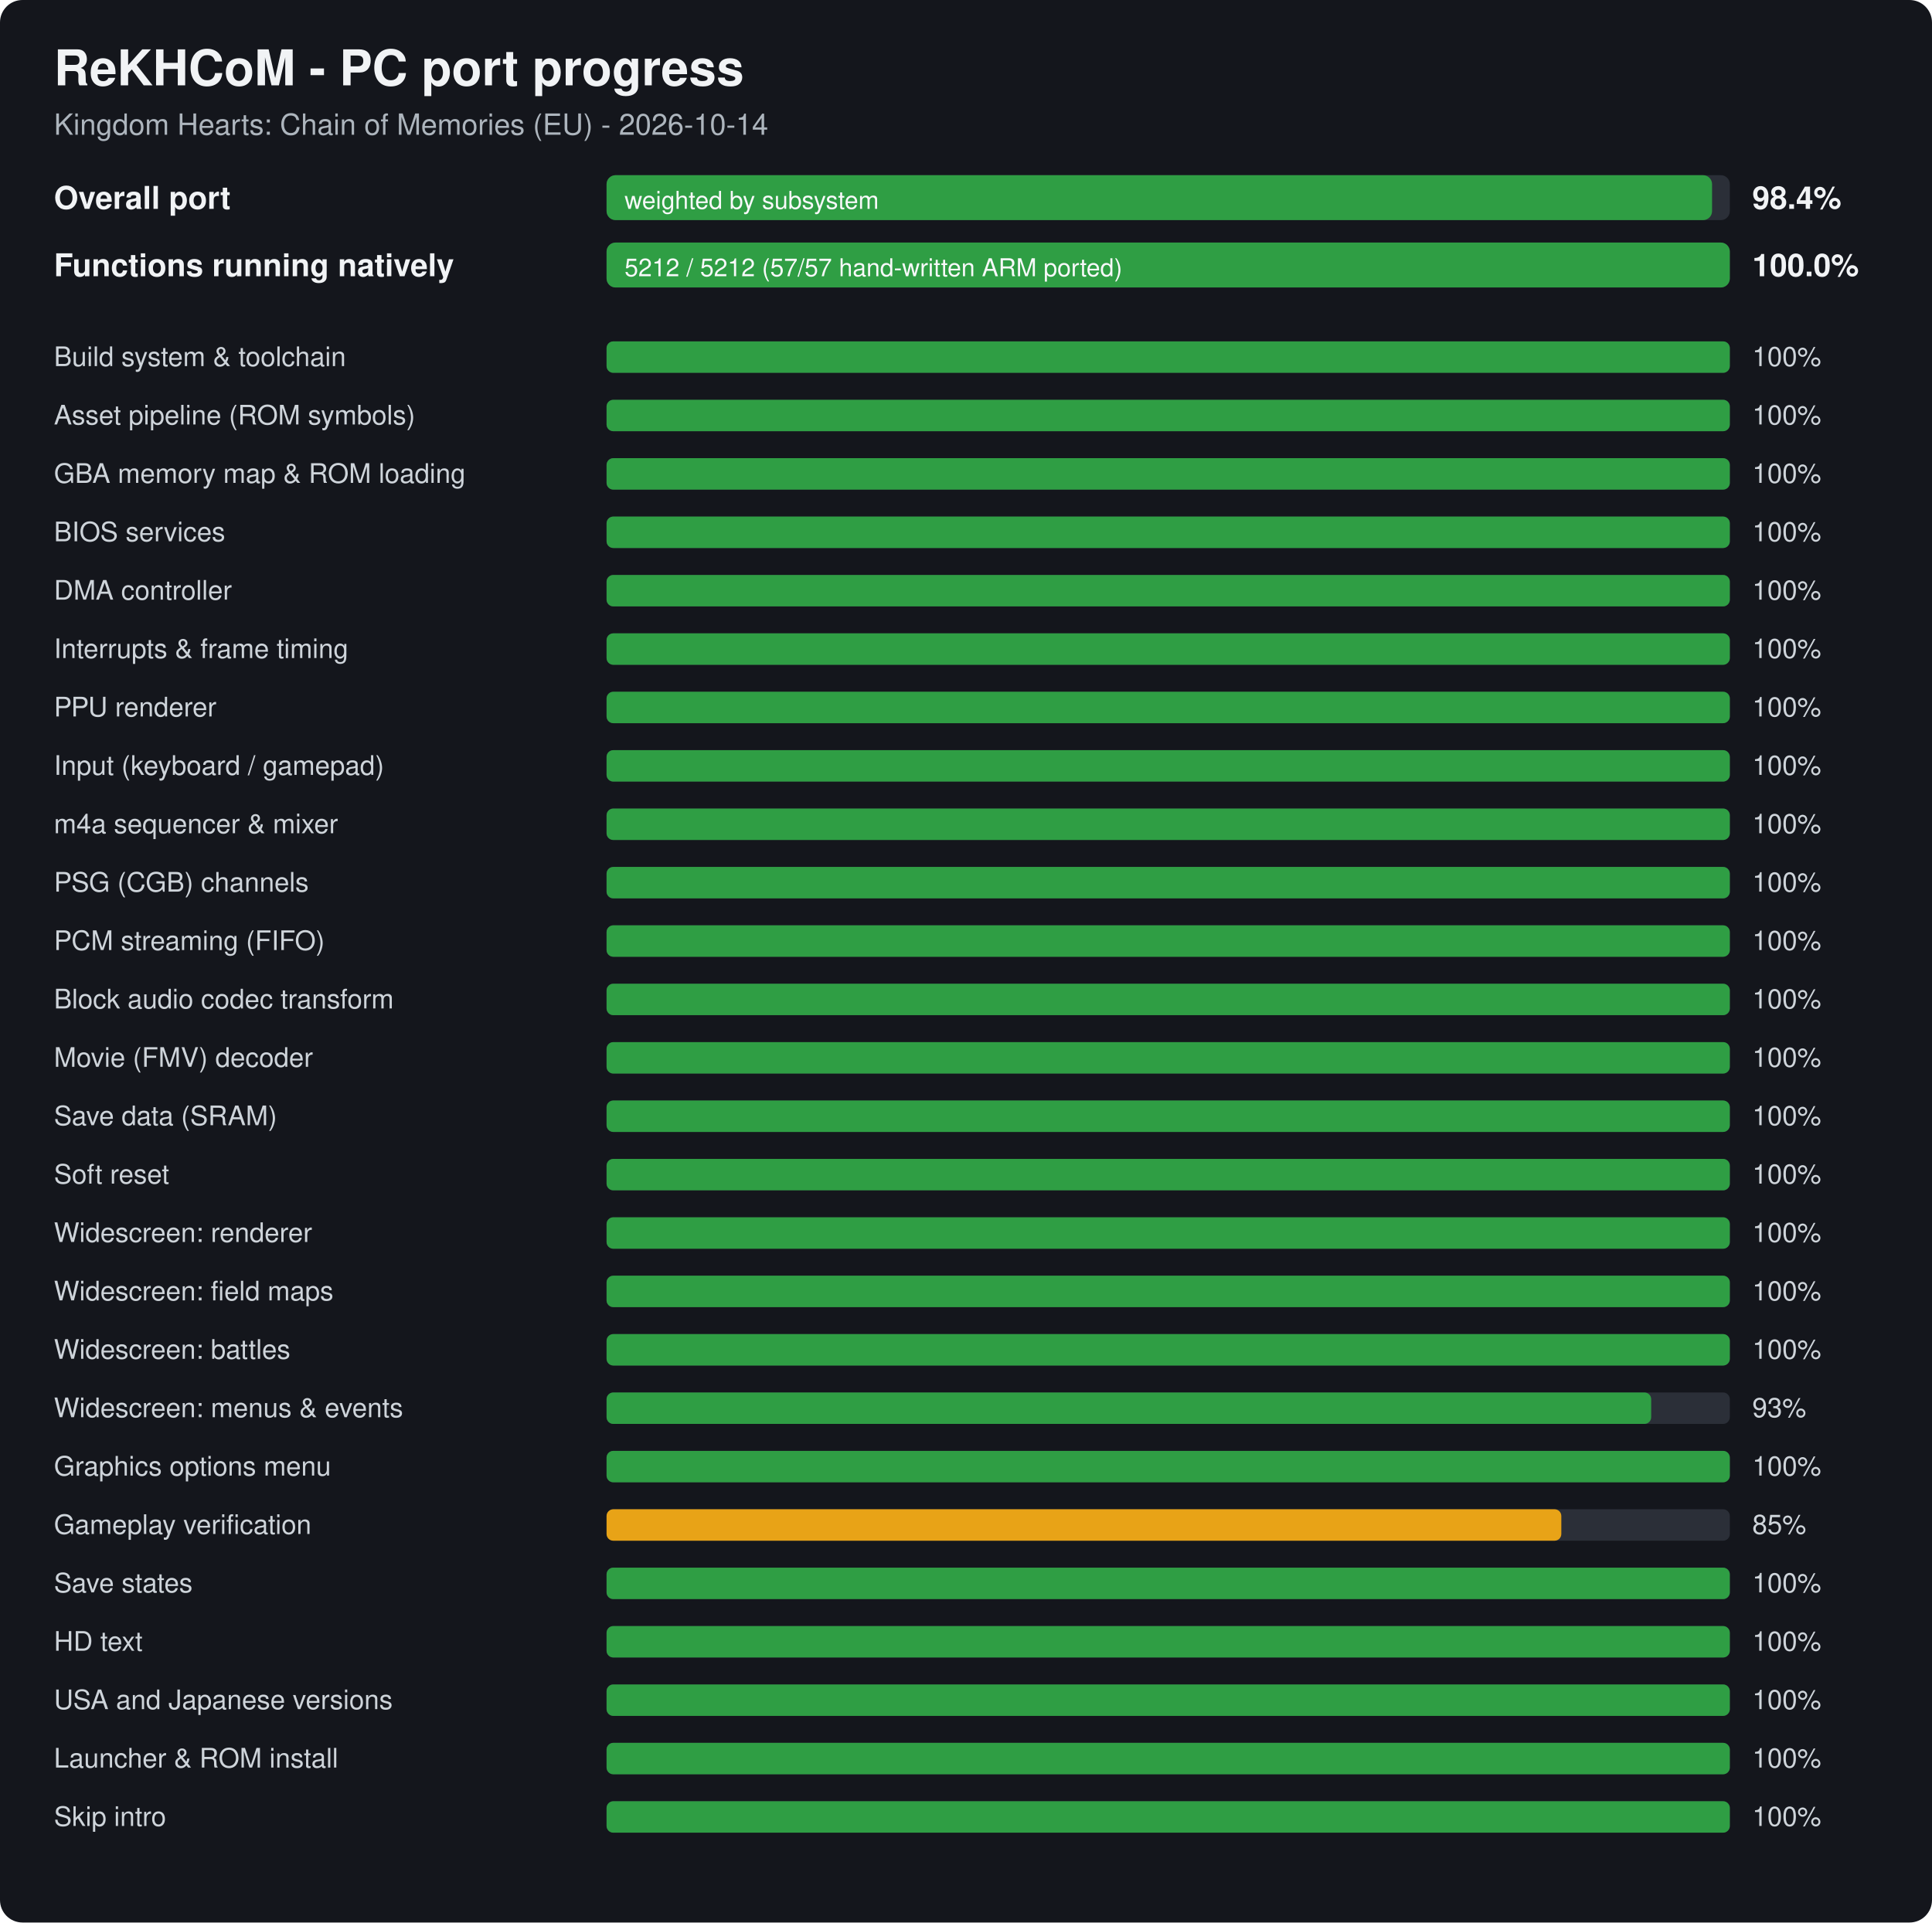
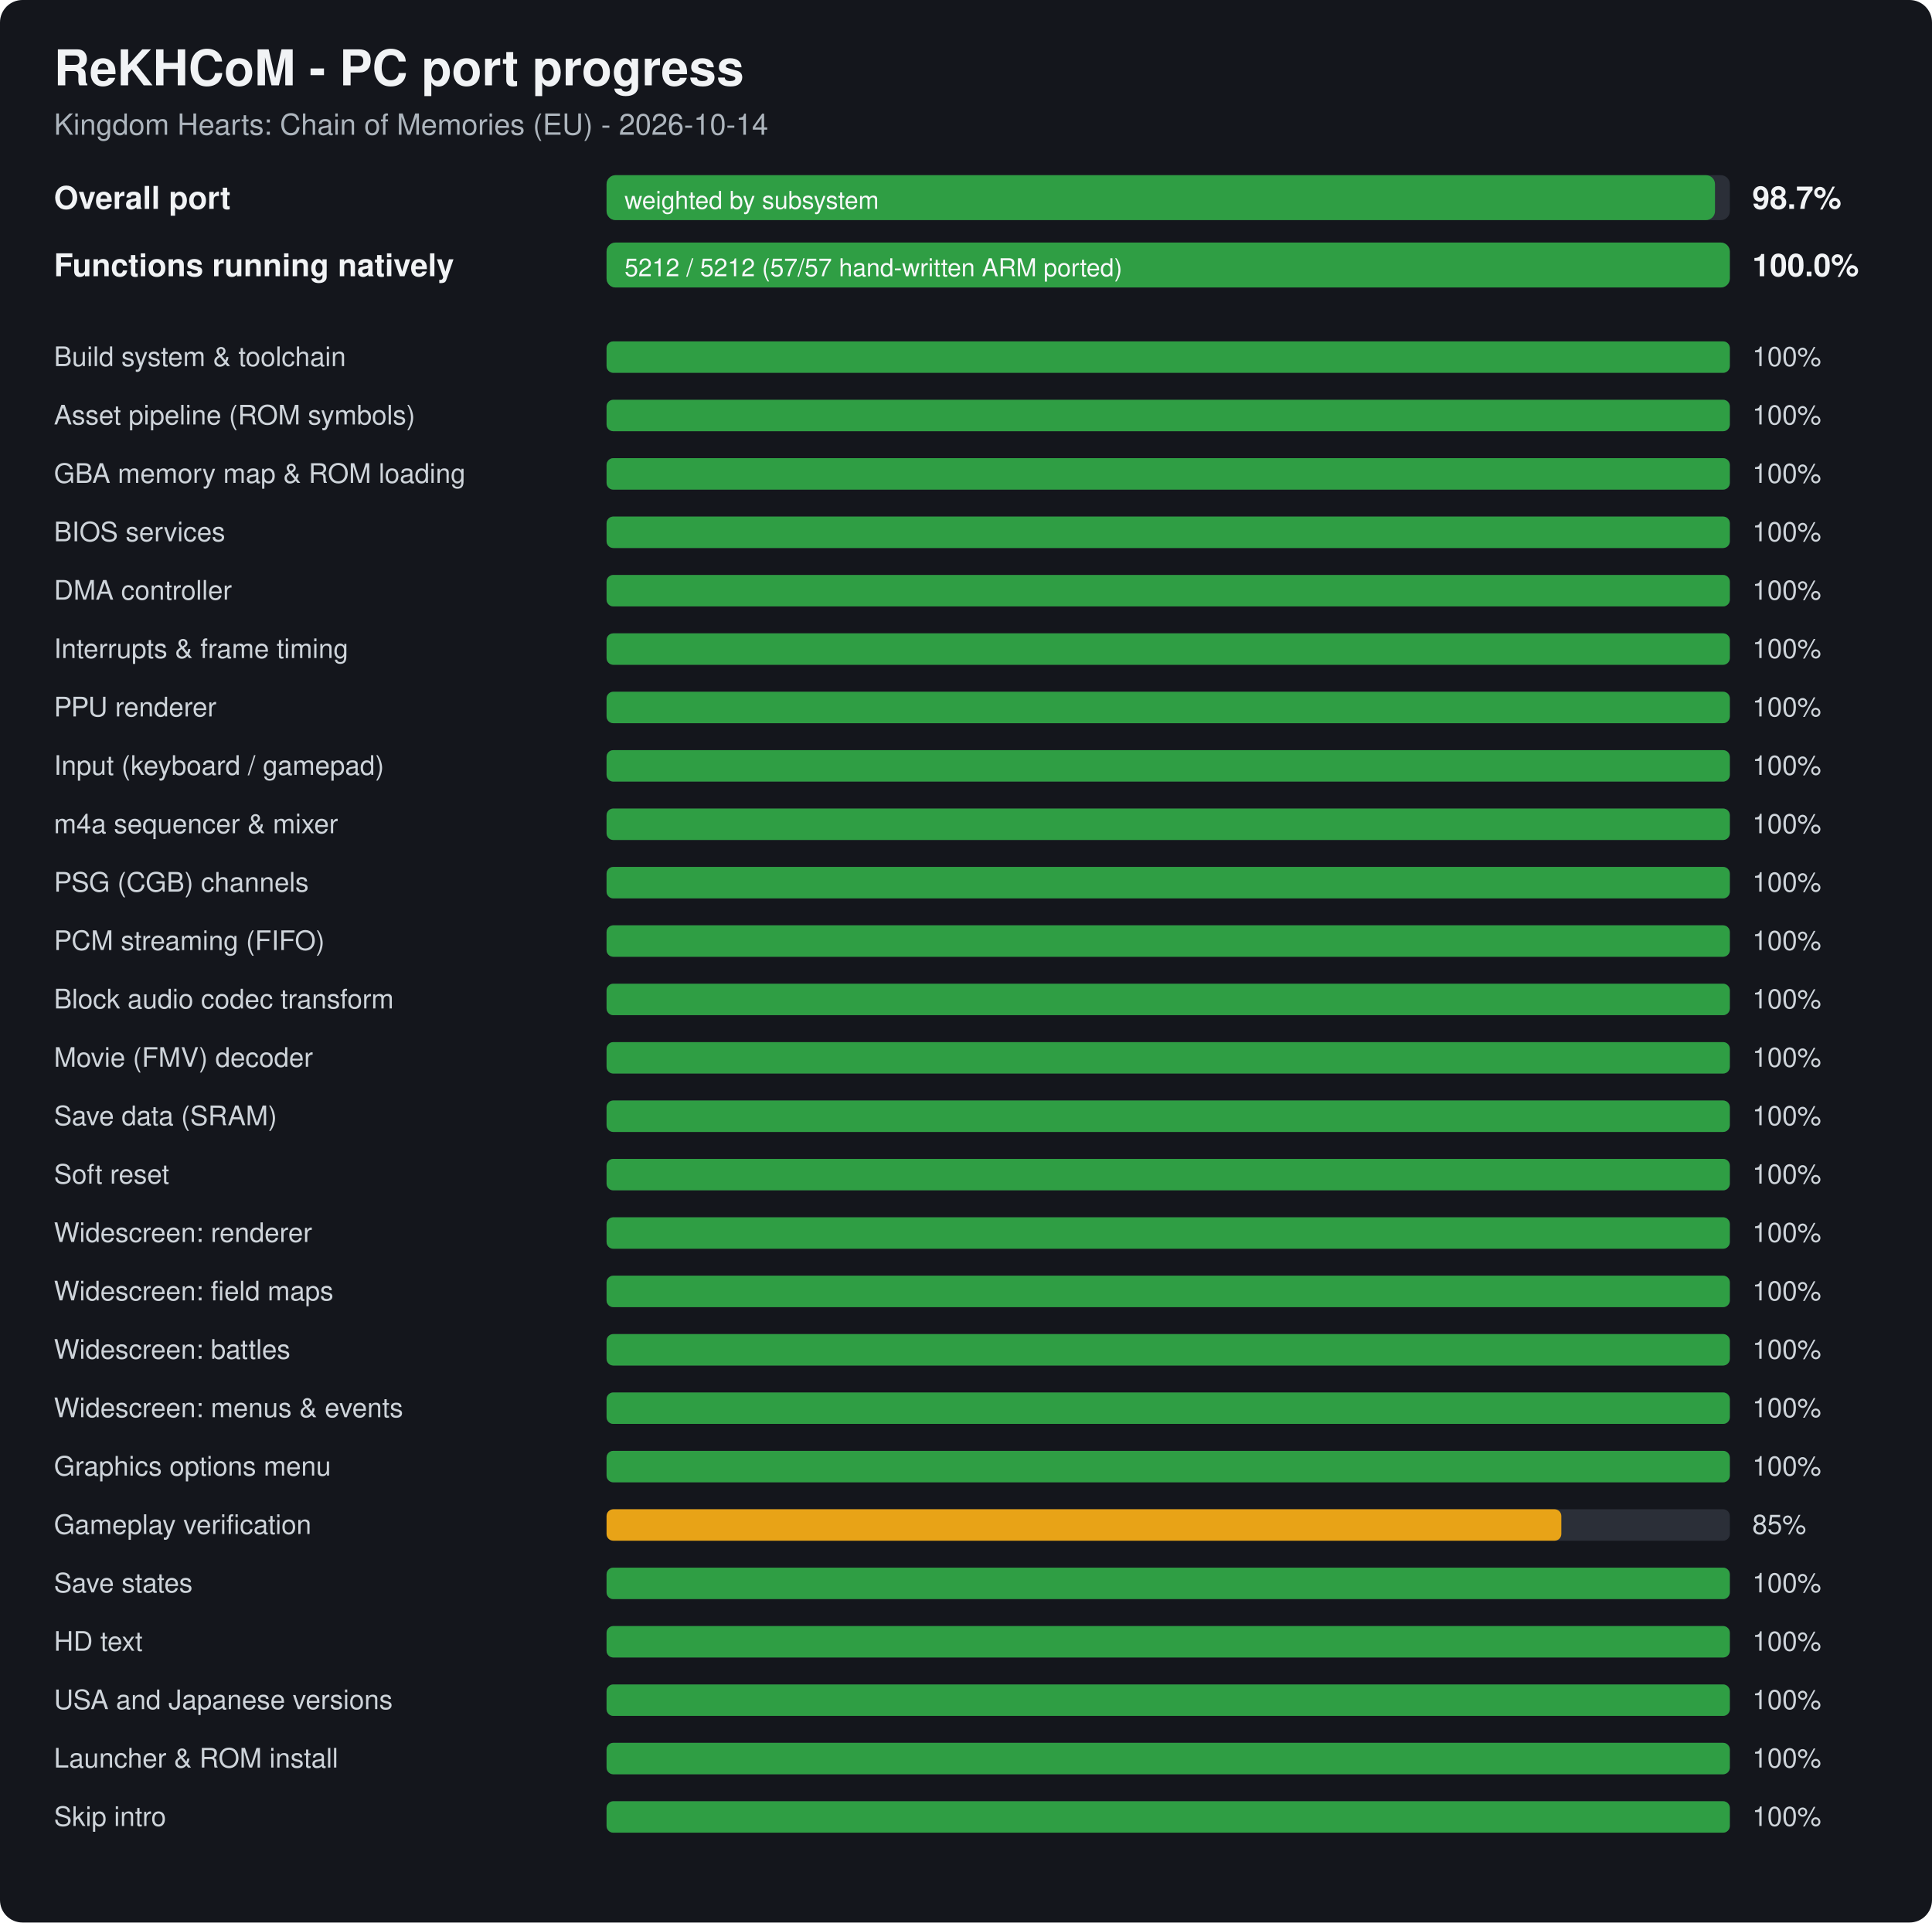
<svg xmlns="http://www.w3.org/2000/svg" width="860" height="856" viewBox="0 0 860 856" font-family="Segoe UI, Helvetica, Arial, sans-serif">
  <rect width="860" height="856" rx="10" fill="#14161c" />
  <text x="24" y="38" font-size="22" font-weight="700" fill="#f1f3f5">ReKHCoM - PC port progress</text>
  <text x="24" y="60" font-size="13" fill="#adb5bd">Kingdom Hearts: Chain of Memories (EU) - 2026-10-14</text>
  <text x="24" y="93" font-size="14" font-weight="600" fill="#f1f3f5">Overall port</text>
  <rect x="270" y="78" width="500" height="20" rx="4" fill="#2b2f38" />
-   <rect x="270" y="78" width="492.1" height="20" rx="4" fill="#2f9e44" />
-   <text x="780" y="93" font-size="14" font-weight="700" fill="#f1f3f5">98.4%</text>
+   <rect x="270" y="78" width="493.4" height="20" rx="4" fill="#2f9e44" />
+   <text x="780" y="93" font-size="14" font-weight="700" fill="#f1f3f5">98.7%</text>
  <text x="278" y="93" font-size="11" fill="#f8f9fa">weighted by subsystem</text>
  <text x="24" y="123" font-size="14" font-weight="600" fill="#f1f3f5">Functions running natively</text>
  <rect x="270" y="108" width="500" height="20" rx="4" fill="#2b2f38" />
  <rect x="270" y="108" width="500.0" height="20" rx="4" fill="#2f9e44" />
  <text x="780" y="123" font-size="14" font-weight="700" fill="#f1f3f5">100.0%</text>
  <text x="278" y="123" font-size="11" fill="#f8f9fa">5212 / 5212 (57/57 hand-written ARM ported)</text>
  <text x="24" y="163" font-size="12" fill="#ced4da">Build system &amp; toolchain</text>
  <rect x="270" y="152" width="500" height="14" rx="3" fill="#2b2f38" />
  <rect x="270" y="152" width="500.0" height="14" rx="3" fill="#2f9e44" />
  <text x="780" y="163" font-size="12" fill="#ced4da">100%</text>
  <text x="24" y="189" font-size="12" fill="#ced4da">Asset pipeline (ROM symbols)</text>
  <rect x="270" y="178" width="500" height="14" rx="3" fill="#2b2f38" />
  <rect x="270" y="178" width="500.0" height="14" rx="3" fill="#2f9e44" />
  <text x="780" y="189" font-size="12" fill="#ced4da">100%</text>
  <text x="24" y="215" font-size="12" fill="#ced4da">GBA memory map &amp; ROM loading</text>
  <rect x="270" y="204" width="500" height="14" rx="3" fill="#2b2f38" />
  <rect x="270" y="204" width="500.0" height="14" rx="3" fill="#2f9e44" />
  <text x="780" y="215" font-size="12" fill="#ced4da">100%</text>
  <text x="24" y="241" font-size="12" fill="#ced4da">BIOS services</text>
  <rect x="270" y="230" width="500" height="14" rx="3" fill="#2b2f38" />
  <rect x="270" y="230" width="500.0" height="14" rx="3" fill="#2f9e44" />
  <text x="780" y="241" font-size="12" fill="#ced4da">100%</text>
  <text x="24" y="267" font-size="12" fill="#ced4da">DMA controller</text>
  <rect x="270" y="256" width="500" height="14" rx="3" fill="#2b2f38" />
  <rect x="270" y="256" width="500.0" height="14" rx="3" fill="#2f9e44" />
  <text x="780" y="267" font-size="12" fill="#ced4da">100%</text>
  <text x="24" y="293" font-size="12" fill="#ced4da">Interrupts &amp; frame timing</text>
  <rect x="270" y="282" width="500" height="14" rx="3" fill="#2b2f38" />
  <rect x="270" y="282" width="500.0" height="14" rx="3" fill="#2f9e44" />
  <text x="780" y="293" font-size="12" fill="#ced4da">100%</text>
  <text x="24" y="319" font-size="12" fill="#ced4da">PPU renderer</text>
  <rect x="270" y="308" width="500" height="14" rx="3" fill="#2b2f38" />
  <rect x="270" y="308" width="500.0" height="14" rx="3" fill="#2f9e44" />
  <text x="780" y="319" font-size="12" fill="#ced4da">100%</text>
  <text x="24" y="345" font-size="12" fill="#ced4da">Input (keyboard / gamepad)</text>
  <rect x="270" y="334" width="500" height="14" rx="3" fill="#2b2f38" />
  <rect x="270" y="334" width="500.0" height="14" rx="3" fill="#2f9e44" />
  <text x="780" y="345" font-size="12" fill="#ced4da">100%</text>
  <text x="24" y="371" font-size="12" fill="#ced4da">m4a sequencer &amp; mixer</text>
  <rect x="270" y="360" width="500" height="14" rx="3" fill="#2b2f38" />
  <rect x="270" y="360" width="500.0" height="14" rx="3" fill="#2f9e44" />
  <text x="780" y="371" font-size="12" fill="#ced4da">100%</text>
  <text x="24" y="397" font-size="12" fill="#ced4da">PSG (CGB) channels</text>
  <rect x="270" y="386" width="500" height="14" rx="3" fill="#2b2f38" />
  <rect x="270" y="386" width="500.0" height="14" rx="3" fill="#2f9e44" />
  <text x="780" y="397" font-size="12" fill="#ced4da">100%</text>
  <text x="24" y="423" font-size="12" fill="#ced4da">PCM streaming (FIFO)</text>
  <rect x="270" y="412" width="500" height="14" rx="3" fill="#2b2f38" />
  <rect x="270" y="412" width="500.0" height="14" rx="3" fill="#2f9e44" />
  <text x="780" y="423" font-size="12" fill="#ced4da">100%</text>
  <text x="24" y="449" font-size="12" fill="#ced4da">Block audio codec transform</text>
  <rect x="270" y="438" width="500" height="14" rx="3" fill="#2b2f38" />
  <rect x="270" y="438" width="500.0" height="14" rx="3" fill="#2f9e44" />
  <text x="780" y="449" font-size="12" fill="#ced4da">100%</text>
  <text x="24" y="475" font-size="12" fill="#ced4da">Movie (FMV) decoder</text>
  <rect x="270" y="464" width="500" height="14" rx="3" fill="#2b2f38" />
  <rect x="270" y="464" width="500.0" height="14" rx="3" fill="#2f9e44" />
  <text x="780" y="475" font-size="12" fill="#ced4da">100%</text>
  <text x="24" y="501" font-size="12" fill="#ced4da">Save data (SRAM)</text>
  <rect x="270" y="490" width="500" height="14" rx="3" fill="#2b2f38" />
  <rect x="270" y="490" width="500.0" height="14" rx="3" fill="#2f9e44" />
  <text x="780" y="501" font-size="12" fill="#ced4da">100%</text>
  <text x="24" y="527" font-size="12" fill="#ced4da">Soft reset</text>
  <rect x="270" y="516" width="500" height="14" rx="3" fill="#2b2f38" />
  <rect x="270" y="516" width="500.0" height="14" rx="3" fill="#2f9e44" />
  <text x="780" y="527" font-size="12" fill="#ced4da">100%</text>
  <text x="24" y="553" font-size="12" fill="#ced4da">Widescreen: renderer</text>
  <rect x="270" y="542" width="500" height="14" rx="3" fill="#2b2f38" />
  <rect x="270" y="542" width="500.0" height="14" rx="3" fill="#2f9e44" />
  <text x="780" y="553" font-size="12" fill="#ced4da">100%</text>
  <text x="24" y="579" font-size="12" fill="#ced4da">Widescreen: field maps</text>
  <rect x="270" y="568" width="500" height="14" rx="3" fill="#2b2f38" />
  <rect x="270" y="568" width="500.0" height="14" rx="3" fill="#2f9e44" />
  <text x="780" y="579" font-size="12" fill="#ced4da">100%</text>
  <text x="24" y="605" font-size="12" fill="#ced4da">Widescreen: battles</text>
  <rect x="270" y="594" width="500" height="14" rx="3" fill="#2b2f38" />
  <rect x="270" y="594" width="500.0" height="14" rx="3" fill="#2f9e44" />
  <text x="780" y="605" font-size="12" fill="#ced4da">100%</text>
  <text x="24" y="631" font-size="12" fill="#ced4da">Widescreen: menus &amp; events</text>
  <rect x="270" y="620" width="500" height="14" rx="3" fill="#2b2f38" />
-   <rect x="270" y="620" width="465.0" height="14" rx="3" fill="#2f9e44" />
-   <text x="780" y="631" font-size="12" fill="#ced4da">93%</text>
+   <rect x="270" y="620" width="500.0" height="14" rx="3" fill="#2f9e44" />
+   <text x="780" y="631" font-size="12" fill="#ced4da">100%</text>
  <text x="24" y="657" font-size="12" fill="#ced4da">Graphics options menu</text>
  <rect x="270" y="646" width="500" height="14" rx="3" fill="#2b2f38" />
  <rect x="270" y="646" width="500.0" height="14" rx="3" fill="#2f9e44" />
  <text x="780" y="657" font-size="12" fill="#ced4da">100%</text>
  <text x="24" y="683" font-size="12" fill="#ced4da">Gameplay verification</text>
  <rect x="270" y="672" width="500" height="14" rx="3" fill="#2b2f38" />
  <rect x="270" y="672" width="425.0" height="14" rx="3" fill="#e8a317" />
  <text x="780" y="683" font-size="12" fill="#ced4da">85%</text>
  <text x="24" y="709" font-size="12" fill="#ced4da">Save states</text>
  <rect x="270" y="698" width="500" height="14" rx="3" fill="#2b2f38" />
  <rect x="270" y="698" width="500.0" height="14" rx="3" fill="#2f9e44" />
  <text x="780" y="709" font-size="12" fill="#ced4da">100%</text>
  <text x="24" y="735" font-size="12" fill="#ced4da">HD text</text>
  <rect x="270" y="724" width="500" height="14" rx="3" fill="#2b2f38" />
  <rect x="270" y="724" width="500.0" height="14" rx="3" fill="#2f9e44" />
  <text x="780" y="735" font-size="12" fill="#ced4da">100%</text>
  <text x="24" y="761" font-size="12" fill="#ced4da">USA and Japanese versions</text>
  <rect x="270" y="750" width="500" height="14" rx="3" fill="#2b2f38" />
  <rect x="270" y="750" width="500.0" height="14" rx="3" fill="#2f9e44" />
  <text x="780" y="761" font-size="12" fill="#ced4da">100%</text>
  <text x="24" y="787" font-size="12" fill="#ced4da">Launcher &amp; ROM install</text>
  <rect x="270" y="776" width="500" height="14" rx="3" fill="#2b2f38" />
  <rect x="270" y="776" width="500.0" height="14" rx="3" fill="#2f9e44" />
  <text x="780" y="787" font-size="12" fill="#ced4da">100%</text>
  <text x="24" y="813" font-size="12" fill="#ced4da">Skip intro</text>
  <rect x="270" y="802" width="500" height="14" rx="3" fill="#2b2f38" />
  <rect x="270" y="802" width="500.0" height="14" rx="3" fill="#2f9e44" />
  <text x="780" y="813" font-size="12" fill="#ced4da">100%</text>
</svg>
